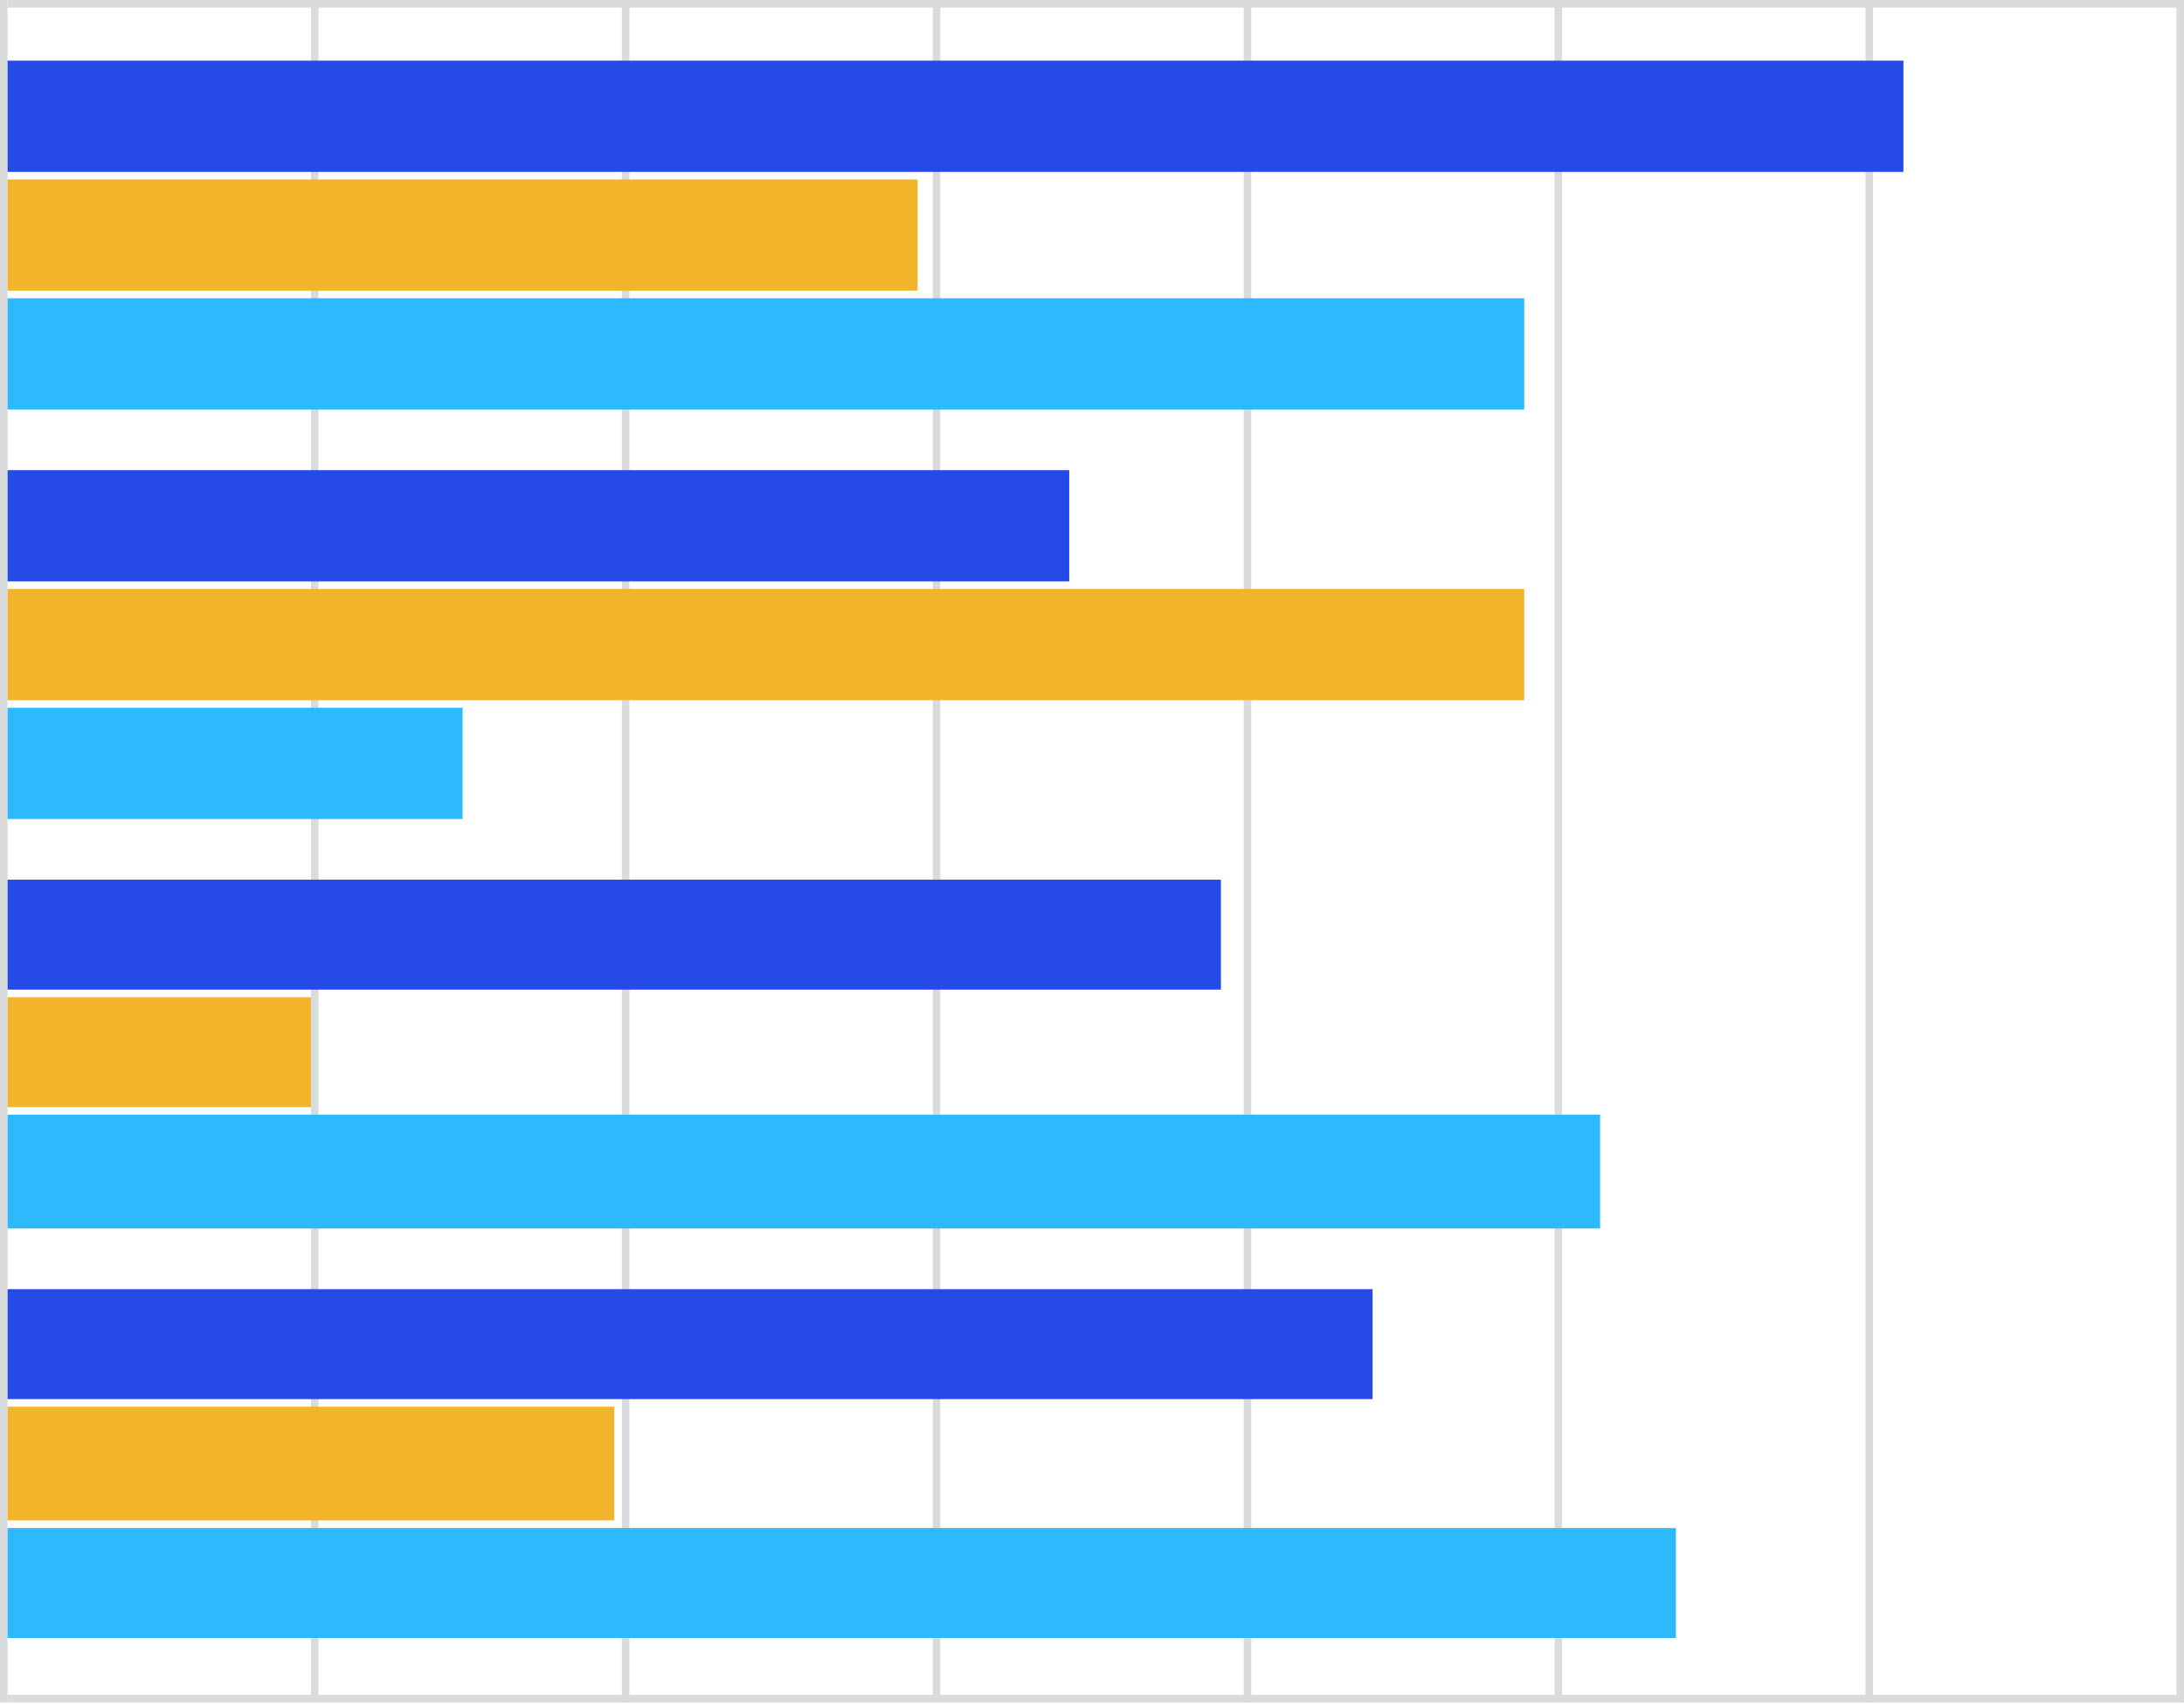
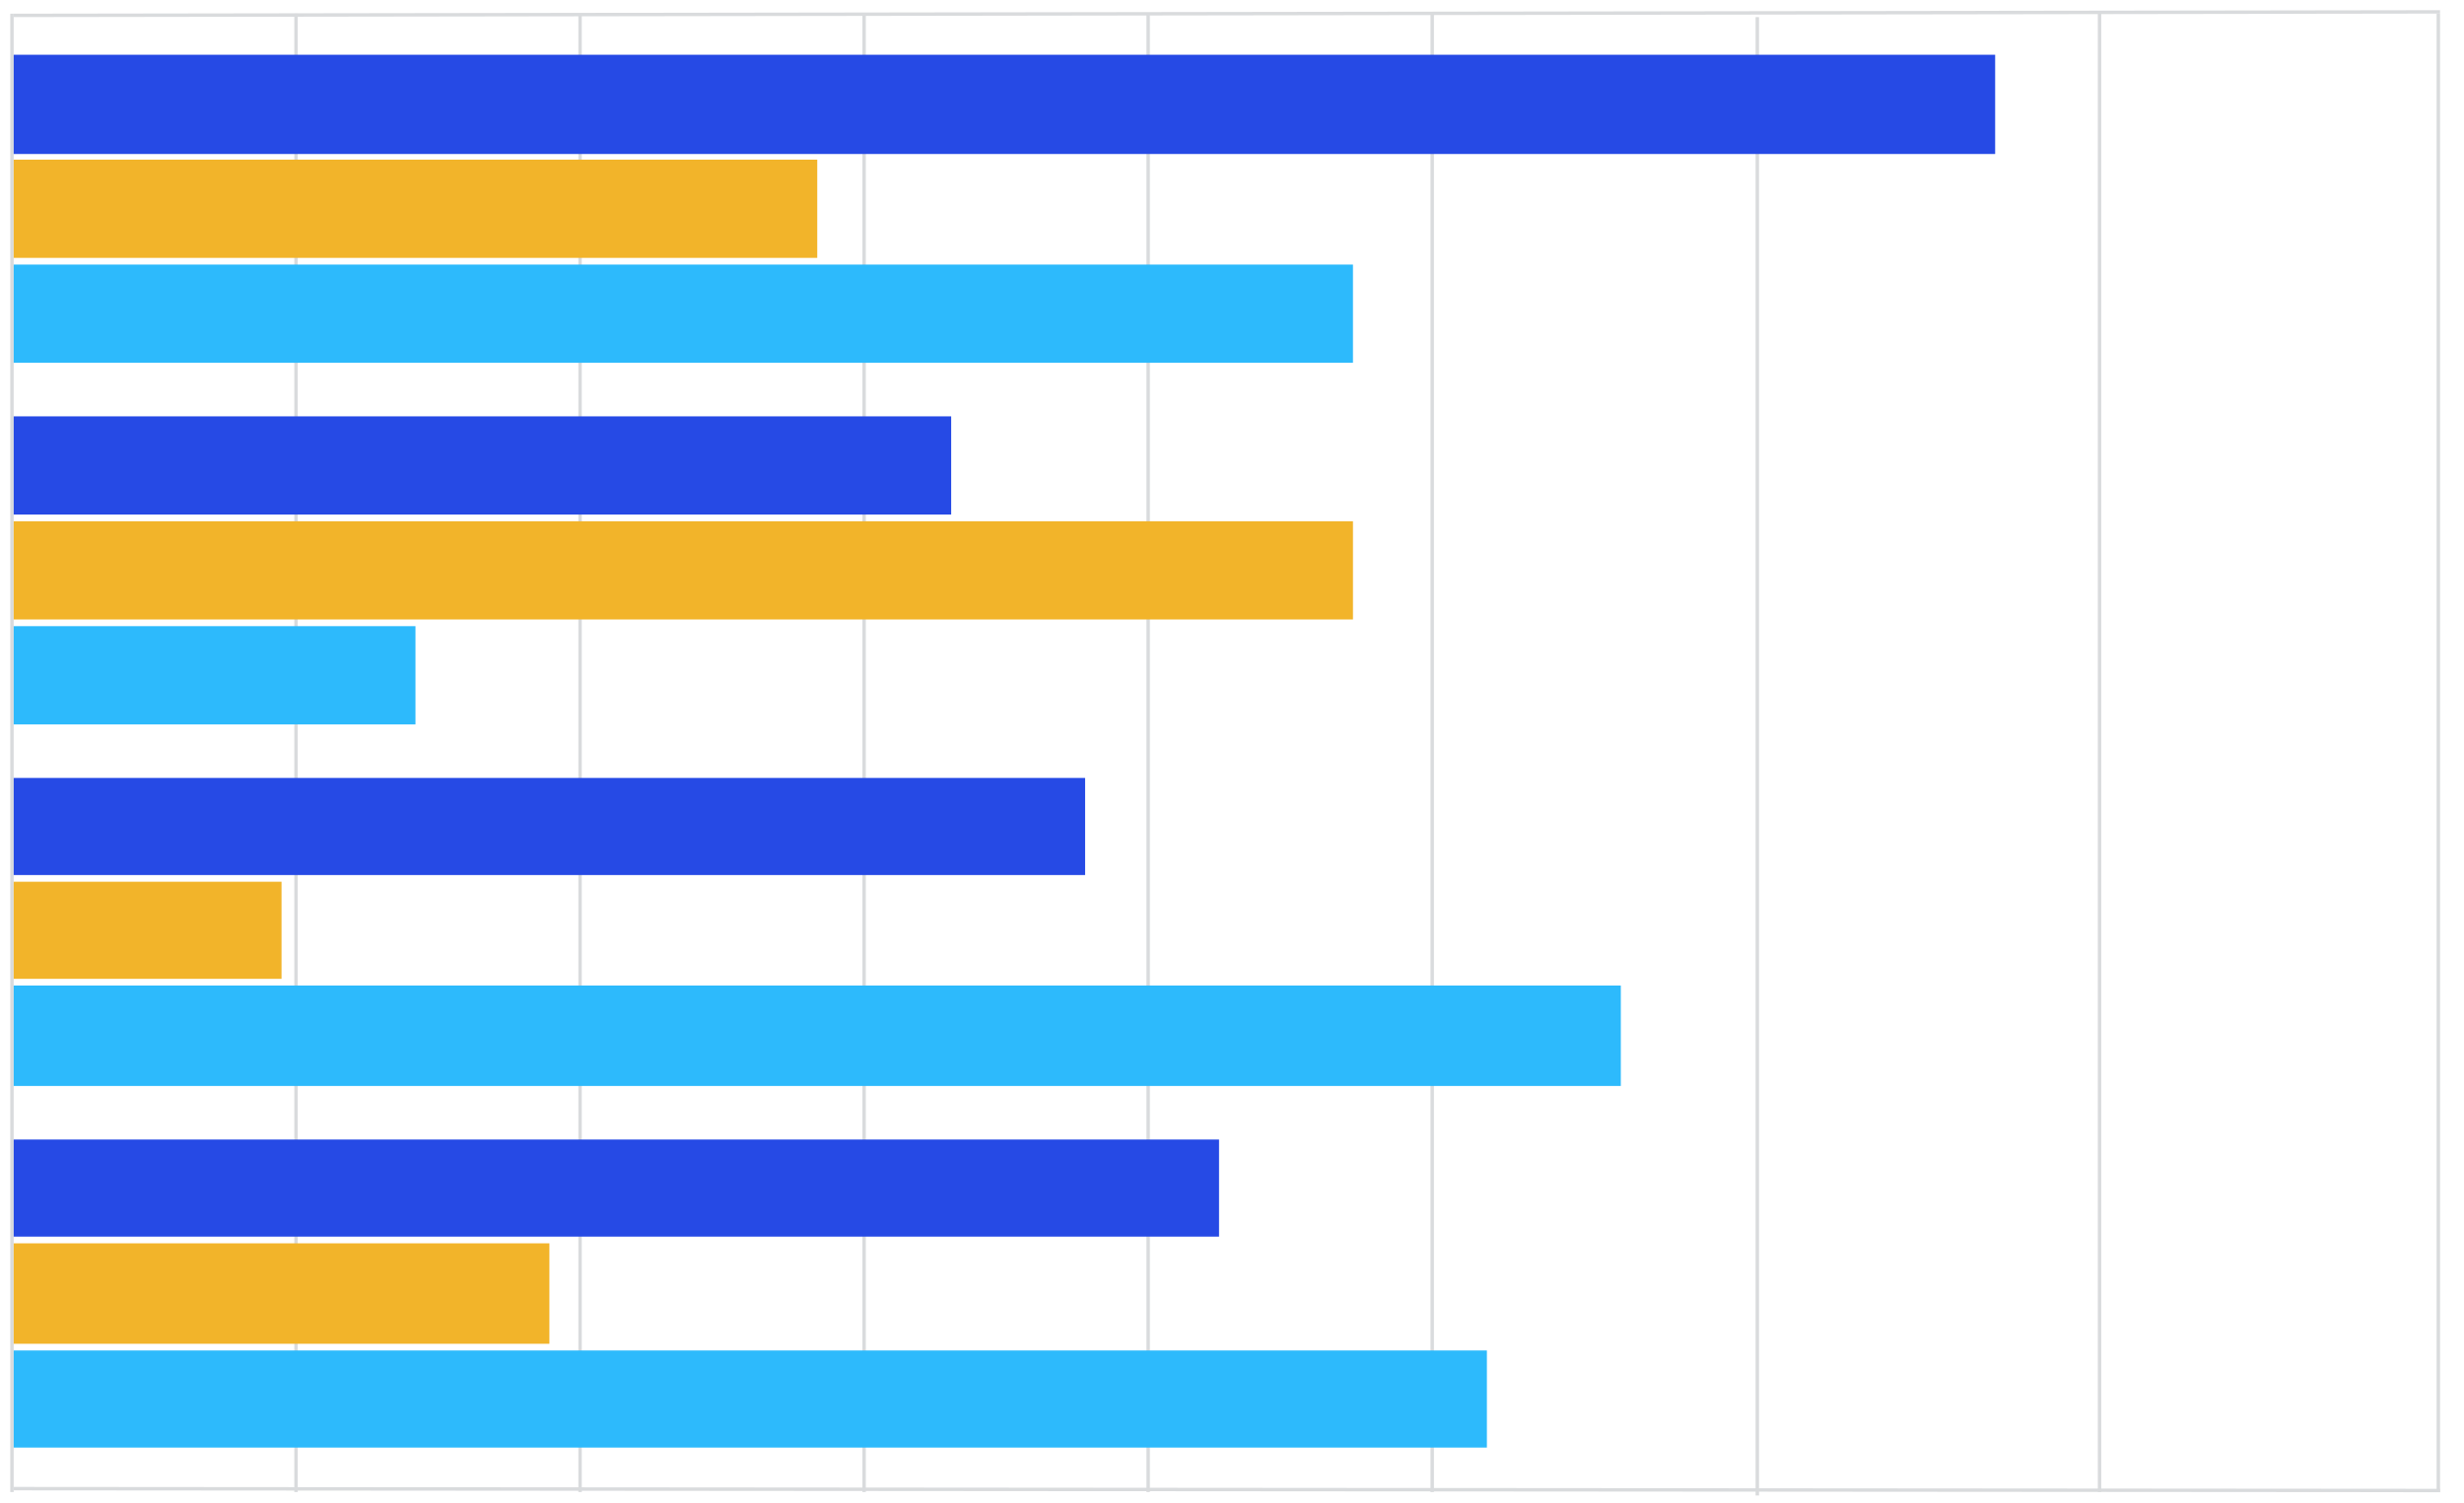
- <svg xmlns="http://www.w3.org/2000/svg" width="288" height="225" viewBox="0 0 288 225" fill="none">
-   <line x1="1" y1="0.5" x2="288" y2="0.5" stroke="#D9DBDD" />
-   <line x1="1" y1="224" x2="288" y2="224" stroke="#D9DBDD" />
-   <line x1="0.5" y1="224.5" x2="0.5" stroke="#D9DBDD" />
-   <line x1="41.5" y1="224.5" x2="41.5" stroke="#D9DBDD" />
-   <line x1="82.5" y1="224.5" x2="82.5" stroke="#D9DBDD" />
-   <line x1="123.5" y1="224.5" x2="123.5" stroke="#D9DBDD" />
-   <line x1="164.5" y1="224.5" x2="164.5" stroke="#D9DBDD" />
-   <line x1="205.5" y1="224.5" x2="205.5" stroke="#D9DBDD" />
-   <line x1="246.5" y1="224.5" x2="246.5" stroke="#D9DBDD" />
-   <line x1="287.5" y1="224.5" x2="287.5" stroke="#D9DBDD" />
-   <rect width="250" height="14.667" transform="matrix(-1 0 0 1 251 8)" fill="#264AE5" />
-   <rect width="120" height="14.667" transform="matrix(-1 0 0 1 121 23.6666)" fill="#F2B42A" />
-   <rect width="200" height="14.667" transform="matrix(-1 0 0 1 201 39.3334)" fill="#2DBAFC" />
-   <rect width="140" height="14.667" transform="matrix(-1 0 0 1 141 62)" fill="#264AE5" />
-   <rect width="200" height="14.667" transform="matrix(-1 0 0 1 201 77.6667)" fill="#F2B42A" />
-   <rect width="60" height="14.667" transform="matrix(-1 0 0 1 61 93.3333)" fill="#2DBAFC" />
-   <rect width="160" height="14.5" transform="matrix(-1 0 0 1 161 116)" fill="#264AE5" />
-   <rect width="40" height="14.5" transform="matrix(-1 0 0 1 41 131.5)" fill="#F2B42A" />
-   <rect width="210" height="15" transform="matrix(-1 0 0 1 211 147)" fill="#2DBAFC" />
-   <rect width="180" height="14.5" transform="matrix(-1 0 0 1 181 170)" fill="#264AE5" />
-   <rect width="80" height="15" transform="matrix(-1 0 0 1 81 185.5)" fill="#F2B42A" />
-   <rect width="220" height="14.5" transform="matrix(-1 0 0 1 221 201.5)" fill="#2DBAFC" />
+ <svg xmlns="http://www.w3.org/2000/svg" width="720" height="439" viewBox="0 0 720 439" fill="none">
+   <line x1="3.999" y1="4.5" x2="712.999" y2="3.471" stroke="#D9DBDD" />
+   <line x1="4" y1="435" x2="713" y2="435.55" stroke="#D9DBDD" />
+   <line x1="3.5" y1="436" x2="3.5" y2="4" stroke="#D9DBDD" />
+   <line x1="86.5" y1="436" x2="86.5" y2="4" stroke="#D9DBDD" />
+   <line x1="169.5" y1="436" x2="169.5" y2="4" stroke="#D9DBDD" />
+   <line x1="252.5" y1="436" x2="252.5" y2="4" stroke="#D9DBDD" />
+   <line x1="335.5" y1="436" x2="335.5" y2="4" stroke="#D9DBDD" />
+   <line x1="418.5" y1="436" x2="418.5" y2="4" stroke="#D9DBDD" />
+   <line x1="613.5" y1="436" x2="613.5" y2="4" stroke="#D9DBDD" />
+   <line x1="712.5" y1="436" x2="712.5" y2="4" stroke="#D9DBDD" />
+   <line x1="513.5" y1="437" x2="513.5" y2="5" stroke="#D9DBDD" />
+   <rect width="579" height="29" transform="matrix(-1 0 0 1 583 16)" fill="#264AE5" />
+   <rect width="234.808" height="28.699" transform="matrix(-1 0 0 1 238.808 46.6554)" fill="#F2B42A" />
+   <rect width="391.346" height="28.699" transform="matrix(-1 0 0 1 395.346 77.311)" fill="#2DBAFC" />
+   <rect width="273.942" height="28.699" transform="matrix(-1 0 0 1 277.942 121.664)" fill="#264AE5" />
+   <rect width="391.346" height="28.699" transform="matrix(-1 0 0 1 395.346 152.319)" fill="#F2B42A" />
+   <rect width="117.404" height="28.699" transform="matrix(-1 0 0 1 121.404 182.974)" fill="#2DBAFC" />
+   <rect width="313.077" height="28.373" transform="matrix(-1 0 0 1 317.077 227.327)" fill="#264AE5" />
+   <rect width="78.269" height="28.373" transform="matrix(-1 0 0 1 82.2692 257.656)" fill="#F2B42A" />
+   <rect width="469.615" height="29.351" transform="matrix(-1 0 0 1 473.615 287.985)" fill="#2DBAFC" />
+   <rect width="352.212" height="28.373" transform="matrix(-1 0 0 1 356.212 332.99)" fill="#264AE5" />
+   <rect width="156.538" height="29.351" transform="matrix(-1 0 0 1 160.538 363.32)" fill="#F2B42A" />
+   <rect width="430.481" height="28.373" transform="matrix(-1 0 0 1 434.481 394.627)" fill="#2DBAFC" />
</svg>
